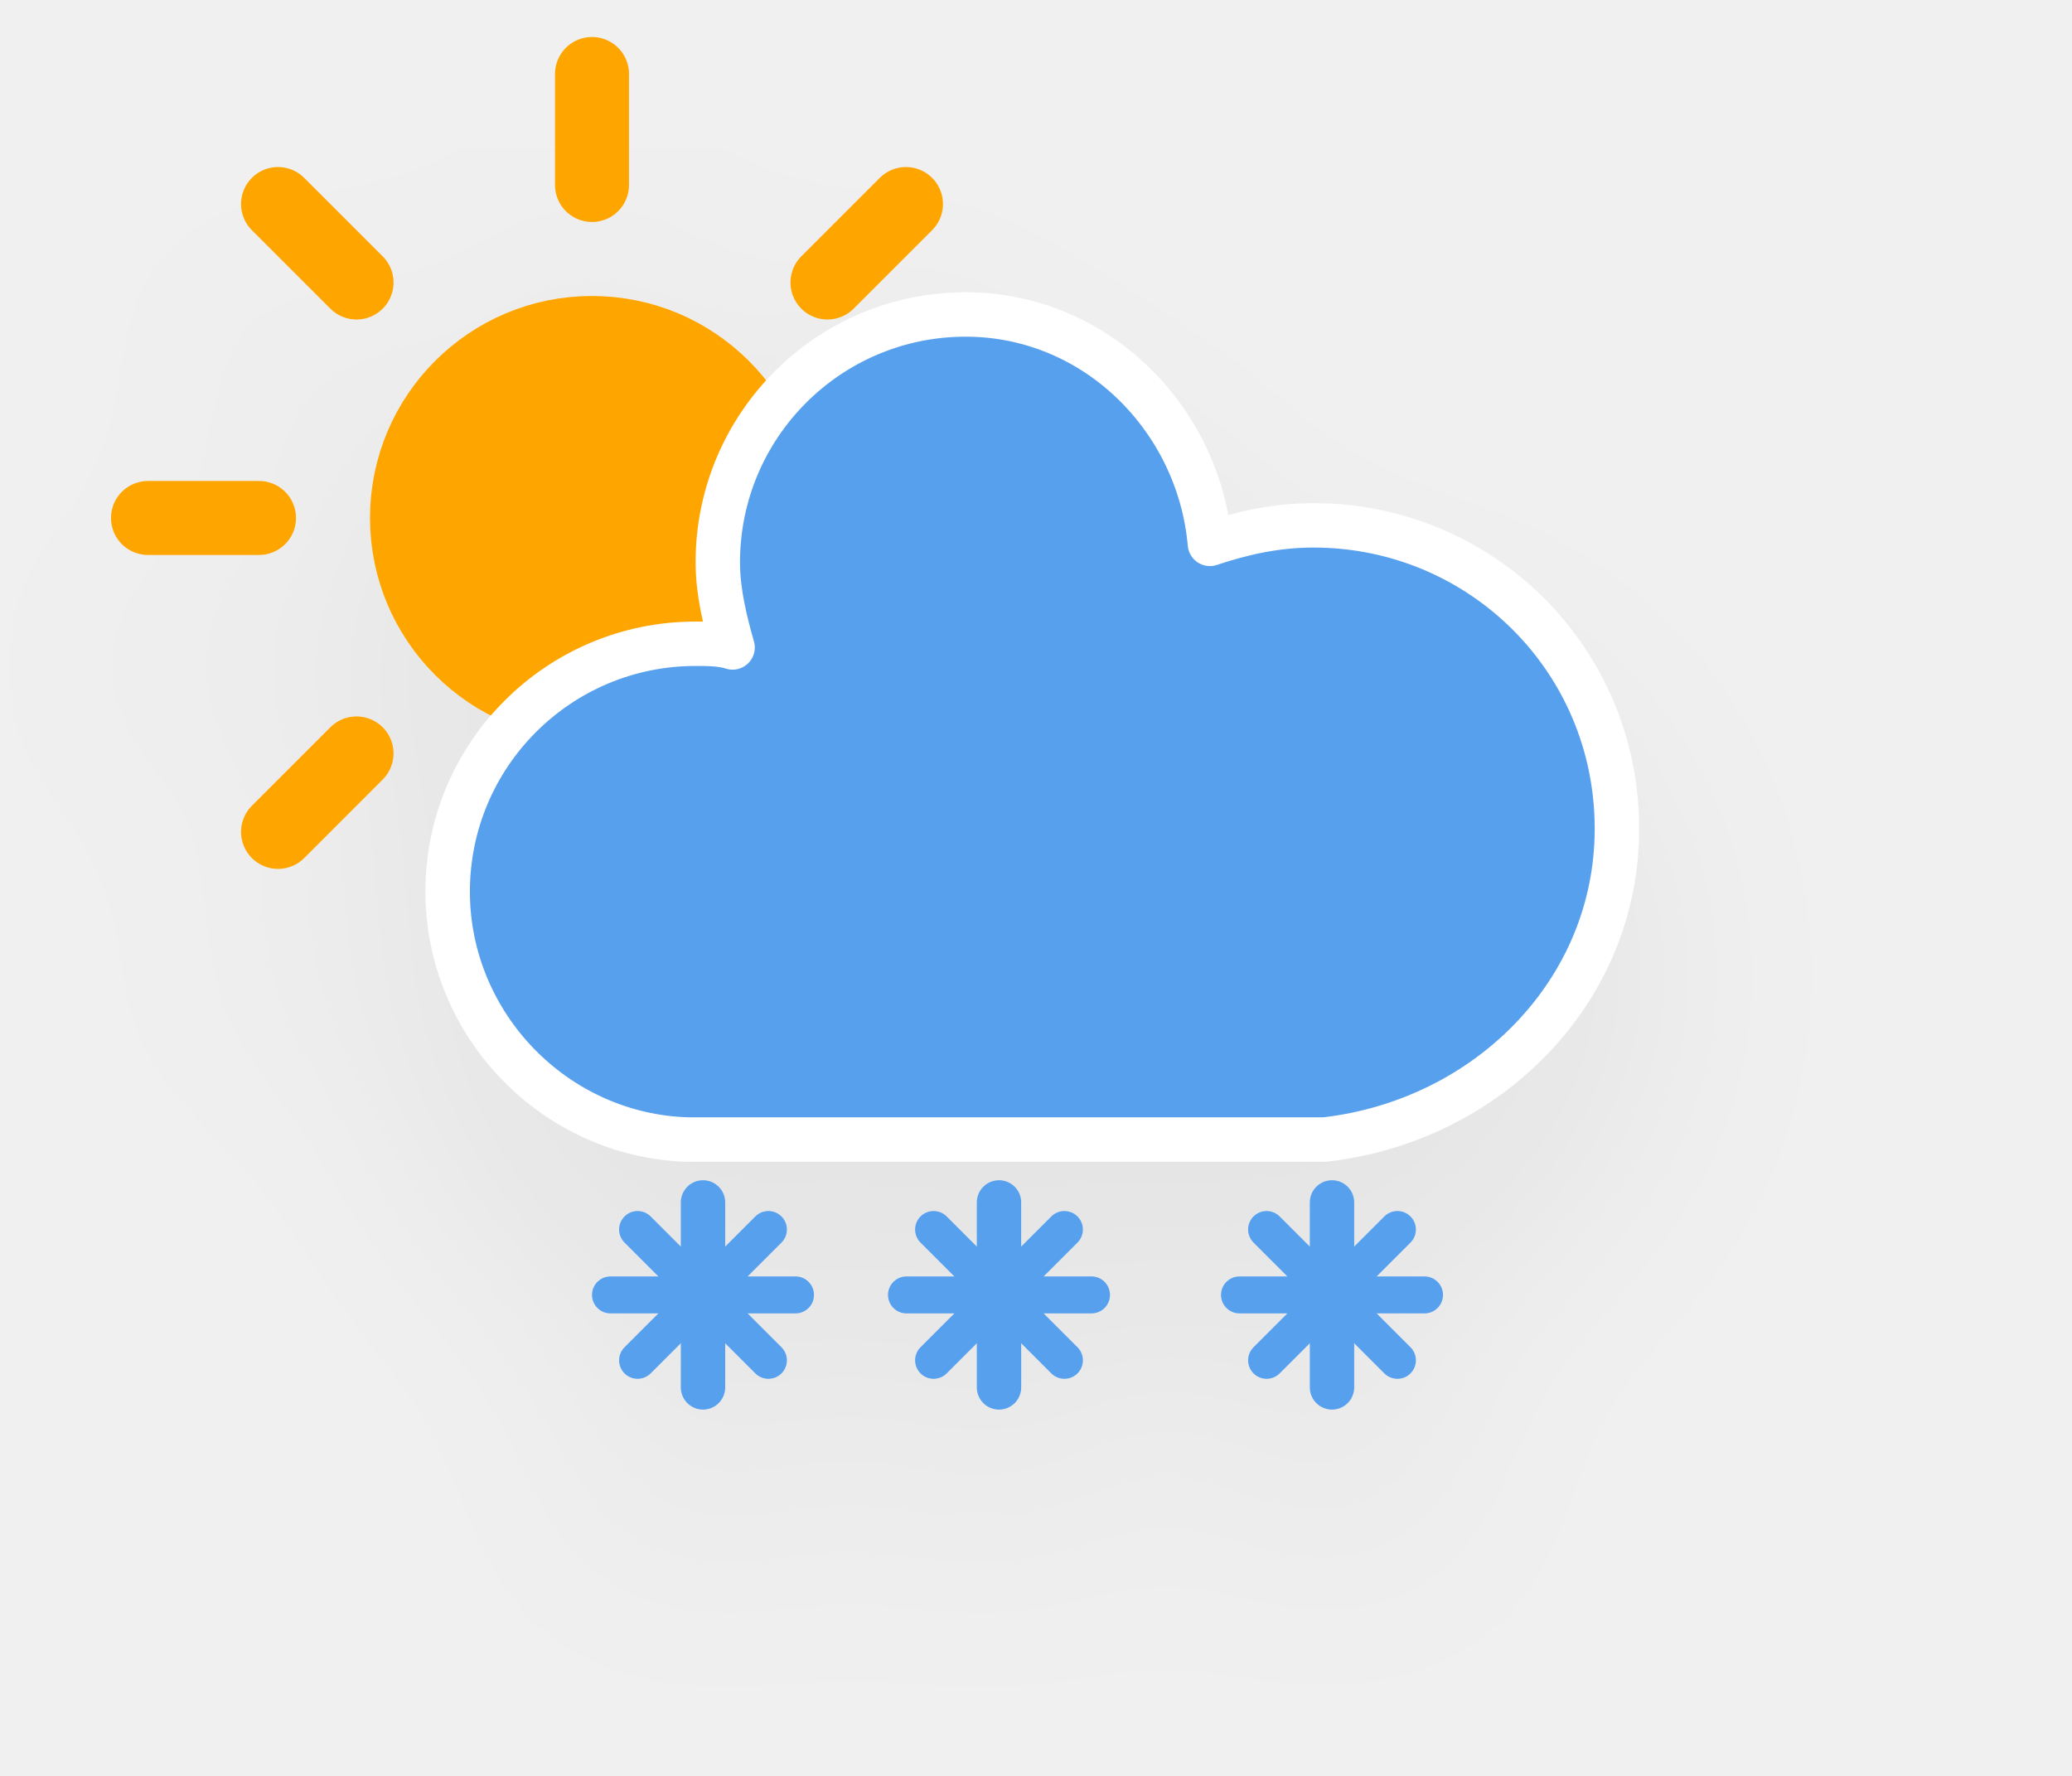
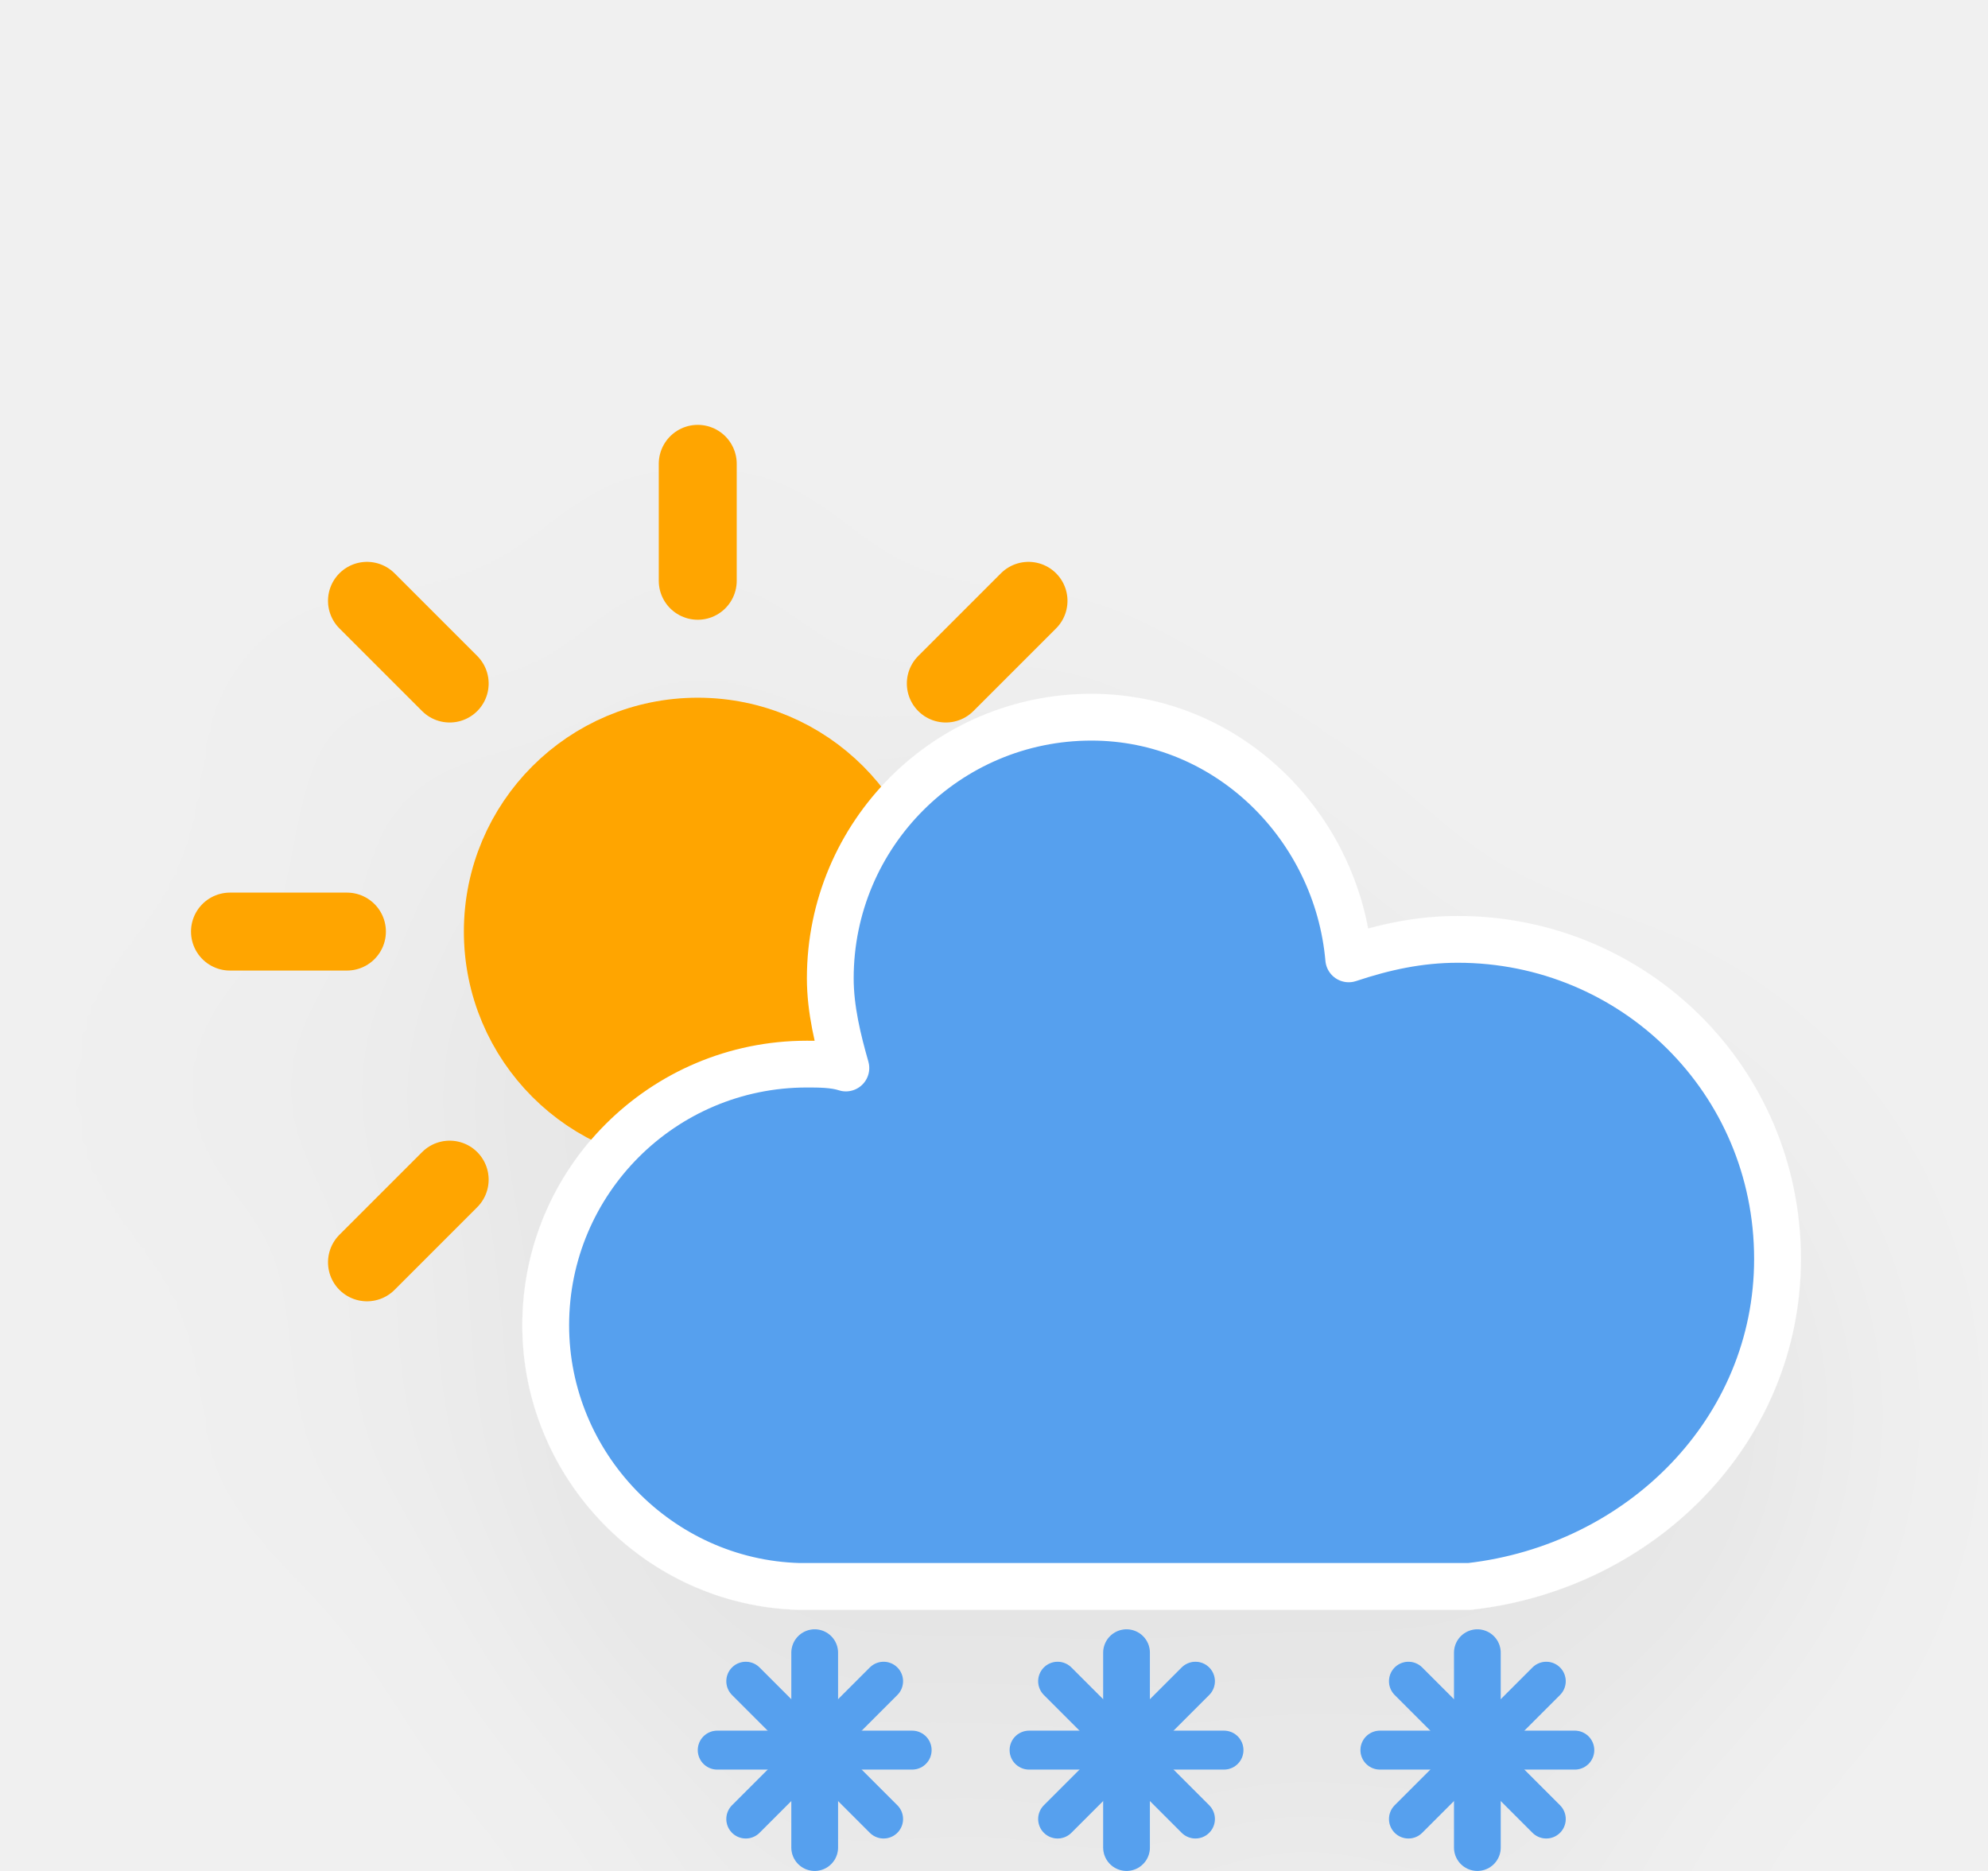
- <svg xmlns="http://www.w3.org/2000/svg" width="56" height="48" version="1.1">
+ <svg xmlns="http://www.w3.org/2000/svg" width="51" height="48" viewBox="-1.9 -9.9 51 48" version="1.1">
  <defs>
    <filter id="blur" x="-.247" y="-.269" width="1.494" height="1.676">
      <feGaussianBlur in="SourceAlpha" stdDeviation="3" />
      <feOffset dx="0" dy="4" result="offsetblur" />
      <feComponentTransfer>
        <feFuncA slope="0.05" type="linear" />
      </feComponentTransfer>
      <feMerge>
        <feMergeNode />
        <feMergeNode in="SourceGraphic" />
      </feMerge>
    </filter>
  </defs>
  <g transform="translate(16,-2)" filter="url(#blur)">
    <g class="am-weather-sun" transform="translate(0,16)">
      <line transform="translate(0,9)" y2="3" stroke="#ffa500" stroke-linecap="round" stroke-width="2" fifll="none" />
      <g transform="rotate(45)">
        <line transform="translate(0,9)" y2="3" fill="none" stroke="#ffa500" stroke-linecap="round" stroke-width="2" />
      </g>
      <g transform="rotate(90)">
        <line transform="translate(0,9)" y2="3" fill="none" stroke="#ffa500" stroke-linecap="round" stroke-width="2" />
      </g>
      <g transform="rotate(135)">
        <line transform="translate(0,9)" y2="3" fill="none" stroke="#ffa500" stroke-linecap="round" stroke-width="2" />
      </g>
      <g transform="scale(-1)">
        <line transform="translate(0,9)" y2="3" fill="none" stroke="#ffa500" stroke-linecap="round" stroke-width="2" />
      </g>
      <g transform="rotate(225)">
        <line transform="translate(0,9)" y2="3" fill="none" stroke="#ffa500" stroke-linecap="round" stroke-width="2" />
      </g>
      <g transform="rotate(-90)">
        <line transform="translate(0,9)" y2="3" fill="none" stroke="#ffa500" stroke-linecap="round" stroke-width="2" />
      </g>
      <g transform="rotate(-45)">
        <line transform="translate(0,9)" y2="3" fill="none" stroke="#ffa500" stroke-linecap="round" stroke-width="2" />
      </g>
      <circle r="5" fill="#ffa500" stroke="#ffa500" stroke-width="2" />
    </g>
    <g class="am-weather-cloud-3">
      <path transform="translate(-20,-11)" d="m47.7 35.4c0-4.6-3.7-8.2-8.2-8.2-1 0-1.9 0.2-2.8 0.5-0.3-3.4-3.1-6.2-6.6-6.2-3.7 0-6.7 3-6.7 6.7 0 0.8 0.2 1.6 0.4 2.3-0.3-0.1-0.7-0.1-1-0.1-3.7 0-6.7 3-6.7 6.7 0 3.6 2.9 6.6 6.5 6.7h17.2c4.4-0.5 7.9-4 7.9-8.4z" fill="#57a0ee" stroke="#fff" stroke-linejoin="round" stroke-width="1.2" />
    </g>
    <g class="am-weather-snow-1">
      <g transform="translate(3,28)" fill="none" stroke="#57a0ee" stroke-linecap="round">
        <line transform="translate(0,9)" y1="-2.5" y2="2.5" stroke-width="1.2" />
        <line transform="rotate(45,-10.864,4.5)" y1="-2.5" y2="2.5" />
        <line transform="rotate(90,-4.5,4.5)" y1="-2.5" y2="2.5" />
        <line transform="rotate(135,-1.864,4.5)" y1="-2.5" y2="2.5" />
      </g>
    </g>
    <g class="am-weather-snow-2">
      <g transform="translate(11,28)" fill="none" stroke="#57a0ee" stroke-linecap="round">
        <line transform="translate(0,9)" y1="-2.5" y2="2.5" stroke-width="1.2" />
        <line transform="rotate(45,-10.864,4.5)" y1="-2.5" y2="2.5" />
        <line transform="rotate(90,-4.5,4.5)" y1="-2.5" y2="2.5" />
        <line transform="rotate(135,-1.864,4.5)" y1="-2.5" y2="2.5" />
      </g>
    </g>
    <g class="am-weather-snow-3">
      <g transform="translate(20,28)" fill="none" stroke="#57a0ee" stroke-linecap="round">
        <line transform="translate(0,9)" y1="-2.5" y2="2.5" stroke-width="1.2" />
        <line transform="rotate(45,-10.864,4.5)" y1="-2.5" y2="2.5" />
        <line transform="rotate(90,-4.5,4.5)" y1="-2.5" y2="2.5" />
        <line transform="rotate(135,-1.864,4.5)" y1="-2.5" y2="2.5" />
      </g>
    </g>
  </g>
</svg>
